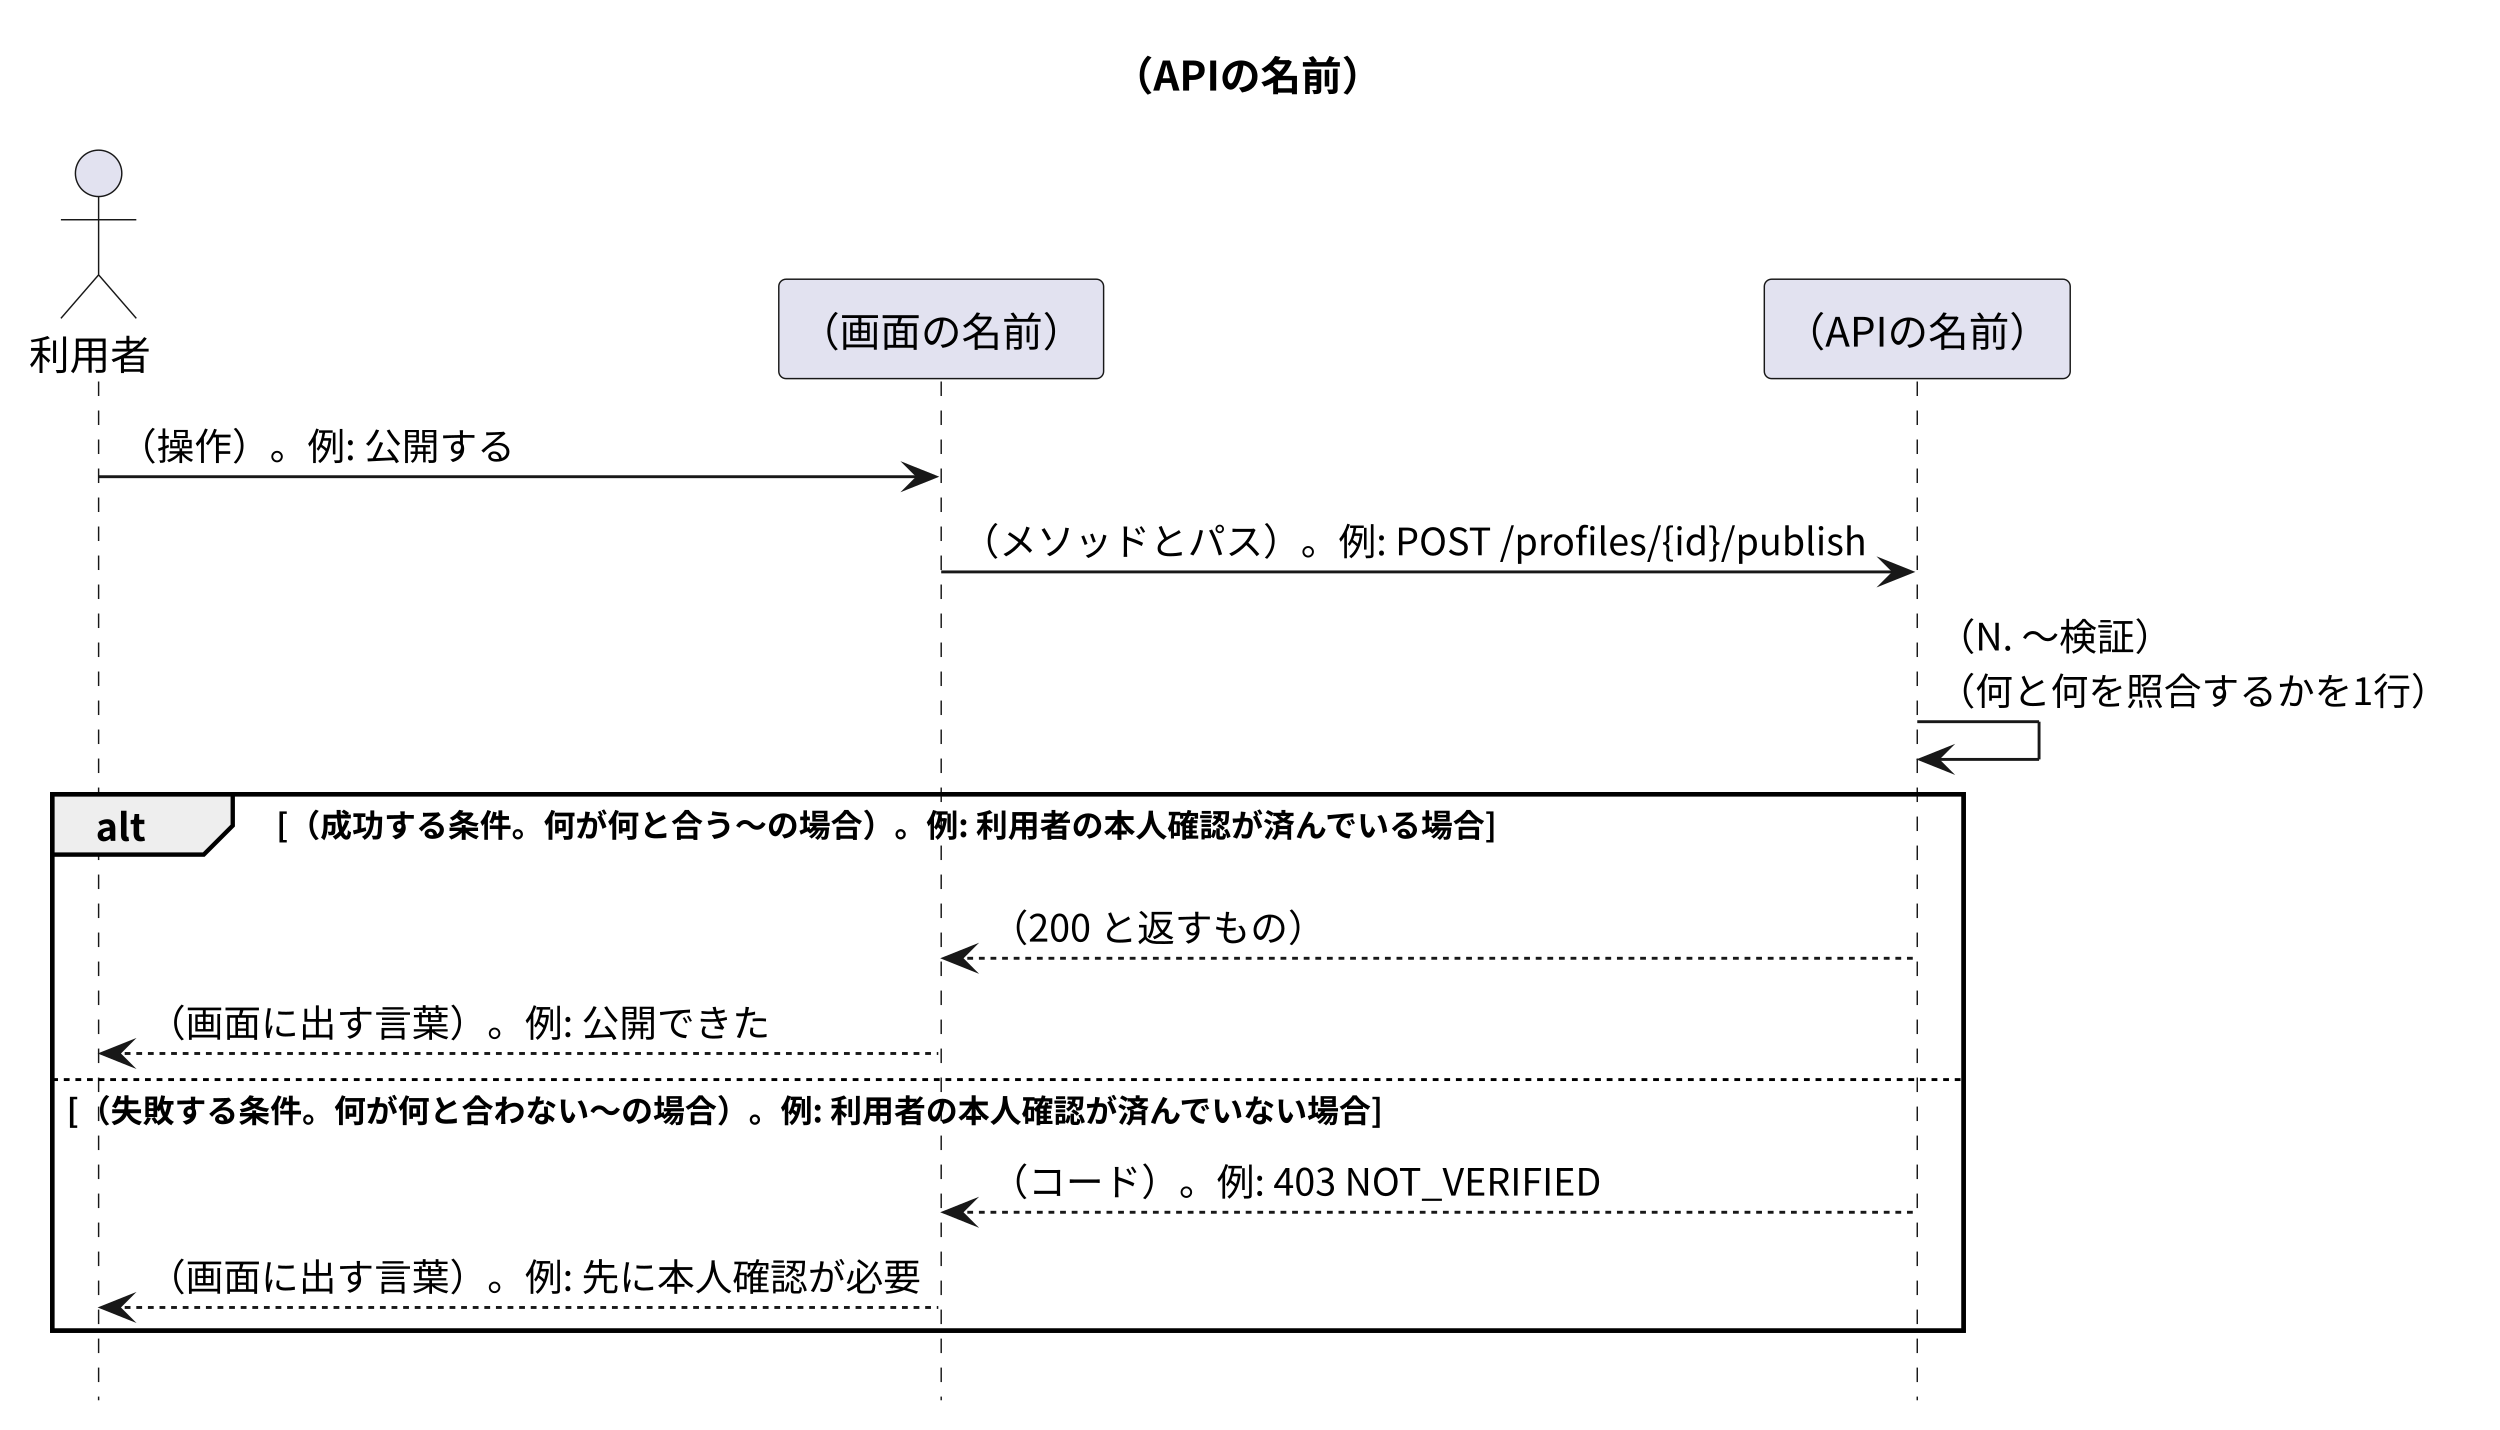
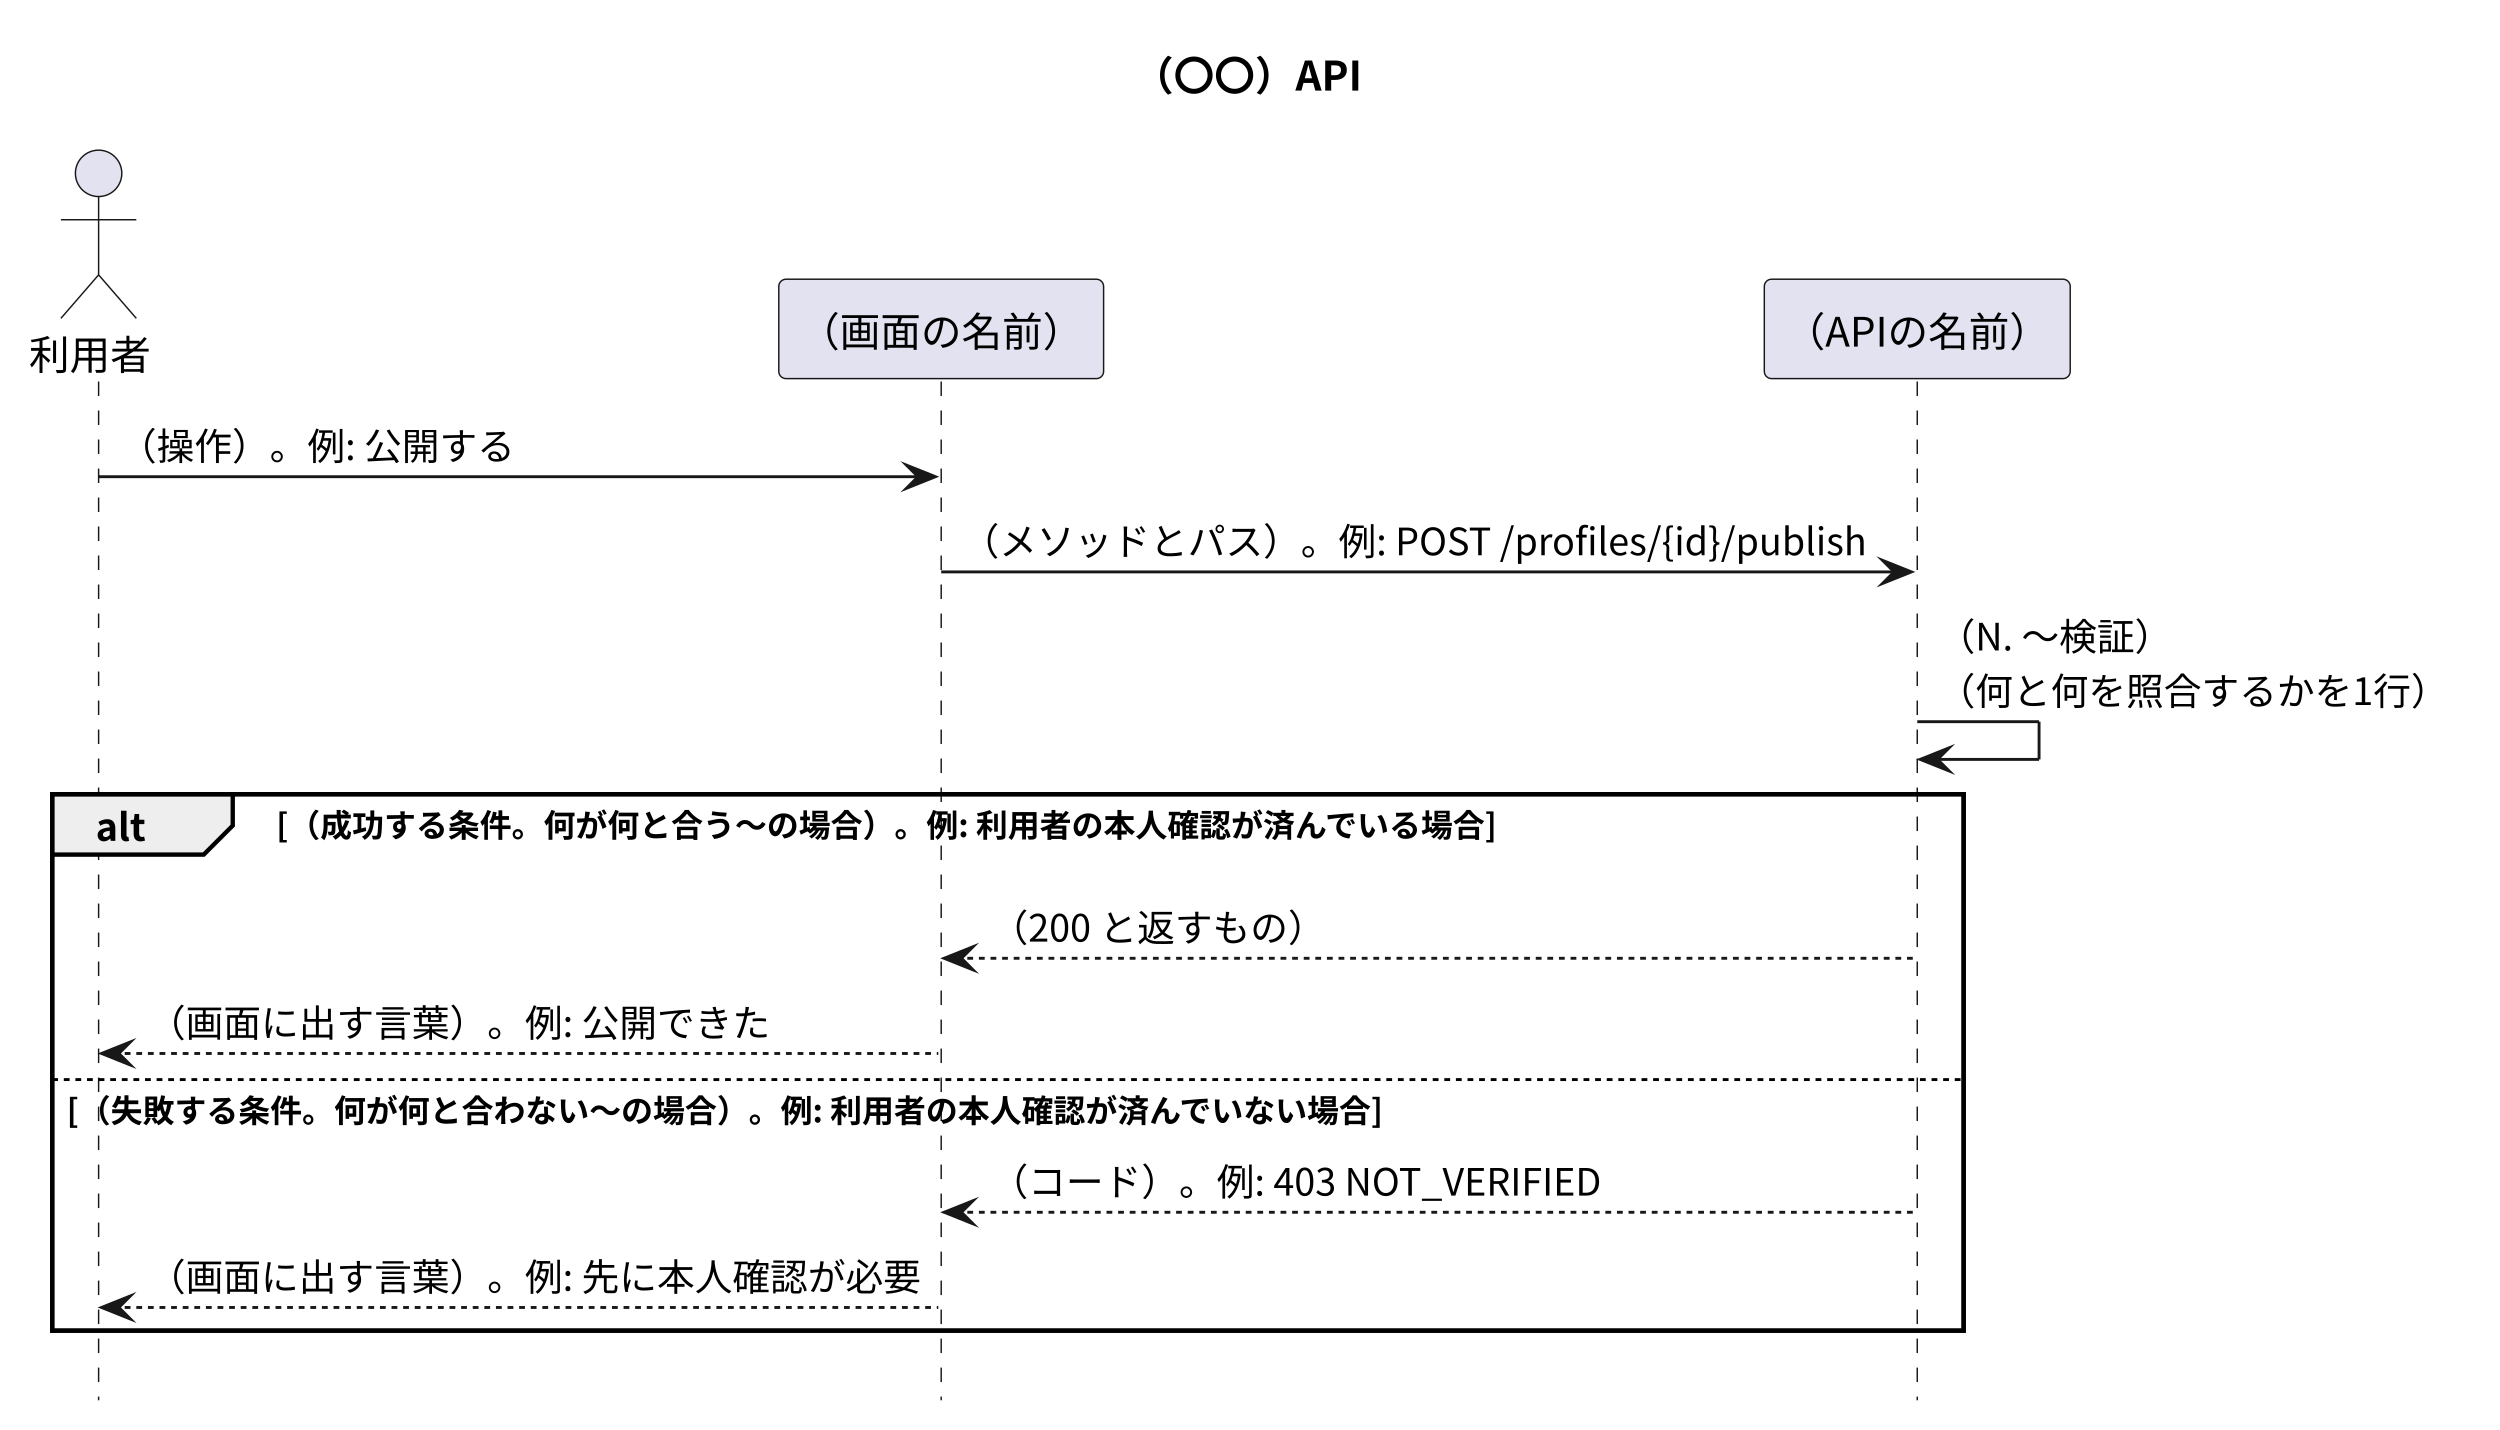
<svg xmlns="http://www.w3.org/2000/svg" version="1.1" data-diagram-type="SEQUENCE" style="width:862px;height:493px;background:#FFFFFF;" width="862px" height="493px" viewBox="0 0 862 493" zoomAndPan="magnify" preserveAspectRatio="none" contentStyleType="text/css">
  <defs />
  <g font-family="sans-serif" lengthAdjust="spacing">
    <g class="title" data-source-line="7">
-       <text x="383.678" y="31.24" fill="#000" font-size="14" textLength="92.932" font-weight="700" font-family="'Noto Sans CJK JP'">（APIの名前）</text>
+       <text x="390.678" y="31.24" fill="#000" font-size="14" textLength="78.932" font-weight="700" font-family="'Noto Sans CJK JP'">（〇〇）API</text>
    </g>
    <rect x="18" y="273.84" width="659.073" height="184.976" fill="none" style="stroke:#000;stroke-width:1.5;" />
    <g class="participant-lifeline" data-qualified-name="User" data-entity-uid="part1" id="part1-lifeline" data-source-line="9">
      <g>
        <rect x="30.5" y="131.544" width="8" height="351.272" fill="#000" fill-opacity="0" />
        <line x1="34" y1="131.544" x2="34" y2="482.816" style="stroke:#181818;stroke-width:0.5;stroke-dasharray:5,5;" />
      </g>
    </g>
    <g class="participant-lifeline" data-qualified-name="Screen" data-entity-uid="part2" id="part2-lifeline" data-source-line="10">
      <g>
        <rect x="321.026" y="131.544" width="8" height="351.272" fill="#000" fill-opacity="0" />
        <line x1="324.526" y1="131.544" x2="324.526" y2="482.816" style="stroke:#181818;stroke-width:0.5;stroke-dasharray:5,5;" />
      </g>
    </g>
    <g class="participant-lifeline" data-qualified-name="API" data-entity-uid="part3" id="part3-lifeline" data-source-line="11">
      <g>
        <rect x="657.572" y="131.544" width="8" height="351.272" fill="#000" fill-opacity="0" />
        <line x1="661.072" y1="131.544" x2="661.072" y2="482.816" style="stroke:#181818;stroke-width:0.5;stroke-dasharray:5,5;" />
      </g>
    </g>
    <g class="participant participant-head" data-qualified-name="User" data-entity-uid="part1" id="part1-head" data-source-line="9">
      <text x="10" y="127.512" fill="#000" font-size="14" textLength="42" font-family="'Noto Sans CJK JP'">利用者</text>
      <ellipse cx="34" cy="59.772" rx="8" ry="8" fill="#E2E2F0" style="stroke:#181818;stroke-width:0.5;" />
      <path d="M34,67.772 L34,94.772 M21,75.772 L47,75.772 M34,94.772 L21,109.772 M34,94.772 L47,109.772" style="stroke:#181818;stroke-width:0.5;" fill="none" />
    </g>
    <g class="participant participant-head" data-qualified-name="Screen" data-entity-uid="part2" id="part2-head" data-source-line="10">
      <rect x="268.526" y="96.272" width="112" height="34.272" fill="#E2E2F0" style="stroke:#181818;stroke-width:0.5;" rx="2.5" ry="2.5" />
      <text x="275.526" y="119.512" fill="#000" font-size="14" textLength="98" font-family="'Noto Sans CJK JP'">（画面の名前）</text>
    </g>
    <g class="participant participant-head" data-qualified-name="API" data-entity-uid="part3" id="part3-head" data-source-line="11">
      <rect x="608.335" y="96.272" width="105.476" height="34.272" fill="#E2E2F0" style="stroke:#181818;stroke-width:0.5;" rx="2.5" ry="2.5" />
      <text x="615.335" y="119.512" fill="#000" font-size="14" textLength="91.476" font-family="'Noto Sans CJK JP'">（APIの名前）</text>
    </g>
    <g class="message" data-entity-1="part1" data-entity-2="part2" id="msg1" data-source-line="13">
      <polygon points="312.526,160.368,322.526,164.368,312.526,168.368,316.526,164.368" fill="#181818" style="stroke:#181818;stroke-width:1;stroke-linejoin:miter;stroke-miterlimit:10;" />
      <line x1="34" y1="164.368" x2="318.526" y2="164.368" style="stroke:#181818;stroke-width:1;" />
      <text x="41" y="158.624" fill="#000" font-size="13" textLength="136.526" font-family="'Noto Sans CJK JP'">（操作）。例: 公開する</text>
    </g>
    <g class="message" data-entity-1="part2" data-entity-2="part3" id="msg2" data-source-line="14">
      <polygon points="649.072,193.192,659.072,197.192,649.072,201.192,653.072,197.192" fill="#181818" style="stroke:#181818;stroke-width:1;stroke-linejoin:miter;stroke-miterlimit:10;" />
      <line x1="324.526" y1="197.192" x2="655.072" y2="197.192" style="stroke:#181818;stroke-width:1;" />
      <text x="331.526" y="191.448" fill="#000" font-size="13" textLength="312.546" font-family="'Noto Sans CJK JP'">（メソッドとパス）。例: POST /profiles/{id}/publish</text>
    </g>
    <g class="message" data-entity-1="part3" data-entity-2="part3" id="msg3" data-source-line="15">
      <line x1="661.072" y1="248.84" x2="703.072" y2="248.84" style="stroke:#181818;stroke-width:1;" />
      <line x1="703.072" y1="248.84" x2="703.072" y2="261.84" style="stroke:#181818;stroke-width:1;" />
      <line x1="662.072" y1="261.84" x2="703.072" y2="261.84" style="stroke:#181818;stroke-width:1;" />
      <polygon points="672.072,257.84,662.072,261.84,672.072,265.84,668.072,261.84" fill="#181818" style="stroke:#181818;stroke-width:1;stroke-linejoin:miter;stroke-miterlimit:10;" />
      <text x="668.072" y="224.272" fill="#000" font-size="13" textLength="80.925" font-family="'Noto Sans CJK JP'">（N. 〜検証）</text>
      <text x="668.072" y="243.096" fill="#000" font-size="13" textLength="176.215" font-family="'Noto Sans CJK JP'">（何と何を照合するかを1行）</text>
    </g>
    <path d="M18,273.84 L80.251,273.84 L80.251,284.664 L70.251,294.664 L18,294.664 L18,273.84" style="stroke:#000;stroke-width:1.5;" fill="#EEE" />
    <rect x="18" y="273.84" width="659.073" height="184.976" fill="none" style="stroke:#000;stroke-width:1.5;" />
    <text x="33" y="289.92" fill="#000" font-size="13" textLength="17.251" font-weight="700" font-family="'Noto Sans CJK JP'">alt</text>
    <text x="95.251" y="288.6" fill="#000" font-size="11" textLength="421.385" font-weight="700" font-family="'Noto Sans CJK JP'">[（成功する条件。何が何と合う〜の場合）。例: 利用者の本人確認が済んでいる場合]</text>
    <g class="message" data-entity-1="part3" data-entity-2="part2" id="msg4" data-source-line="17">
      <polygon points="335.526,326.416,325.526,330.416,335.526,334.416,331.526,330.416" fill="#181818" style="stroke:#181818;stroke-width:1;stroke-linejoin:miter;stroke-miterlimit:10;" />
      <line x1="329.526" y1="330.416" x2="660.072" y2="330.416" style="stroke:#181818;stroke-width:1;stroke-dasharray:2,2;" />
      <text x="341.526" y="324.672" fill="#000" font-size="13" textLength="115.557" font-family="'Noto Sans CJK JP'">（200 と返すもの）</text>
    </g>
    <g class="message" data-entity-1="part2" data-entity-2="part1" id="msg5" data-source-line="18">
      <polygon points="45,359.24,35,363.24,45,367.24,41,363.24" fill="#181818" style="stroke:#181818;stroke-width:1;stroke-linejoin:miter;stroke-miterlimit:10;" />
      <line x1="39" y1="363.24" x2="323.526" y2="363.24" style="stroke:#181818;stroke-width:1;stroke-dasharray:2,2;" />
      <text x="51" y="357.496" fill="#000" font-size="13" textLength="214.526" font-family="'Noto Sans CJK JP'">（画面に出す言葉）。例: 公開できた</text>
    </g>
    <line x1="18" y1="372.24" x2="677.072" y2="372.24" style="stroke:#000;stroke-width:1;stroke-dasharray:2,2;" />
    <text x="23" y="387" fill="#000" font-size="11" textLength="454.385" font-weight="700" font-family="'Noto Sans CJK JP'">[（失敗する条件。何が何と合わない〜の場合）。例: 利用者の本人確認が済んでいない場合]</text>
    <g class="message" data-entity-1="part3" data-entity-2="part2" id="msg6" data-source-line="20">
      <polygon points="335.526,413.992,325.526,417.992,335.526,421.992,331.526,417.992" fill="#181818" style="stroke:#181818;stroke-width:1;stroke-linejoin:miter;stroke-miterlimit:10;" />
      <line x1="329.526" y1="417.992" x2="660.072" y2="417.992" style="stroke:#181818;stroke-width:1;stroke-dasharray:2,2;" />
      <text x="341.526" y="412.248" fill="#000" font-size="13" textLength="210.964" font-family="'Noto Sans CJK JP'">（コード）。例: 403 NOT_VERIFIED</text>
    </g>
    <g class="message" data-entity-1="part2" data-entity-2="part1" id="msg7" data-source-line="21">
      <polygon points="45,446.816,35,450.816,45,454.816,41,450.816" fill="#181818" style="stroke:#181818;stroke-width:1;stroke-linejoin:miter;stroke-miterlimit:10;" />
      <line x1="39" y1="450.816" x2="323.526" y2="450.816" style="stroke:#181818;stroke-width:1;stroke-dasharray:2,2;" />
      <text x="51" y="445.072" fill="#000" font-size="13" textLength="266.526" font-family="'Noto Sans CJK JP'">（画面に出す言葉）。例: 先に本人確認が必要</text>
    </g>
  </g>
</svg>
